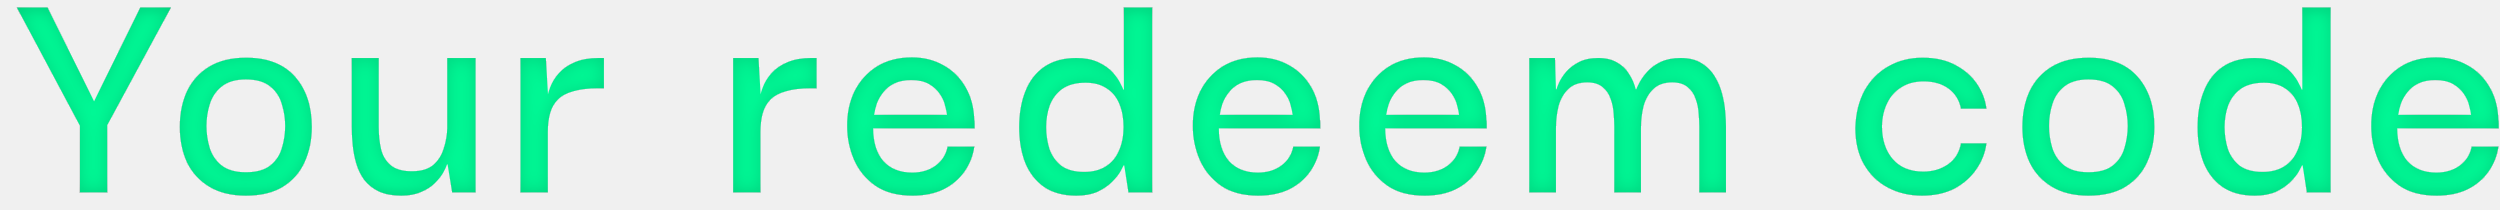
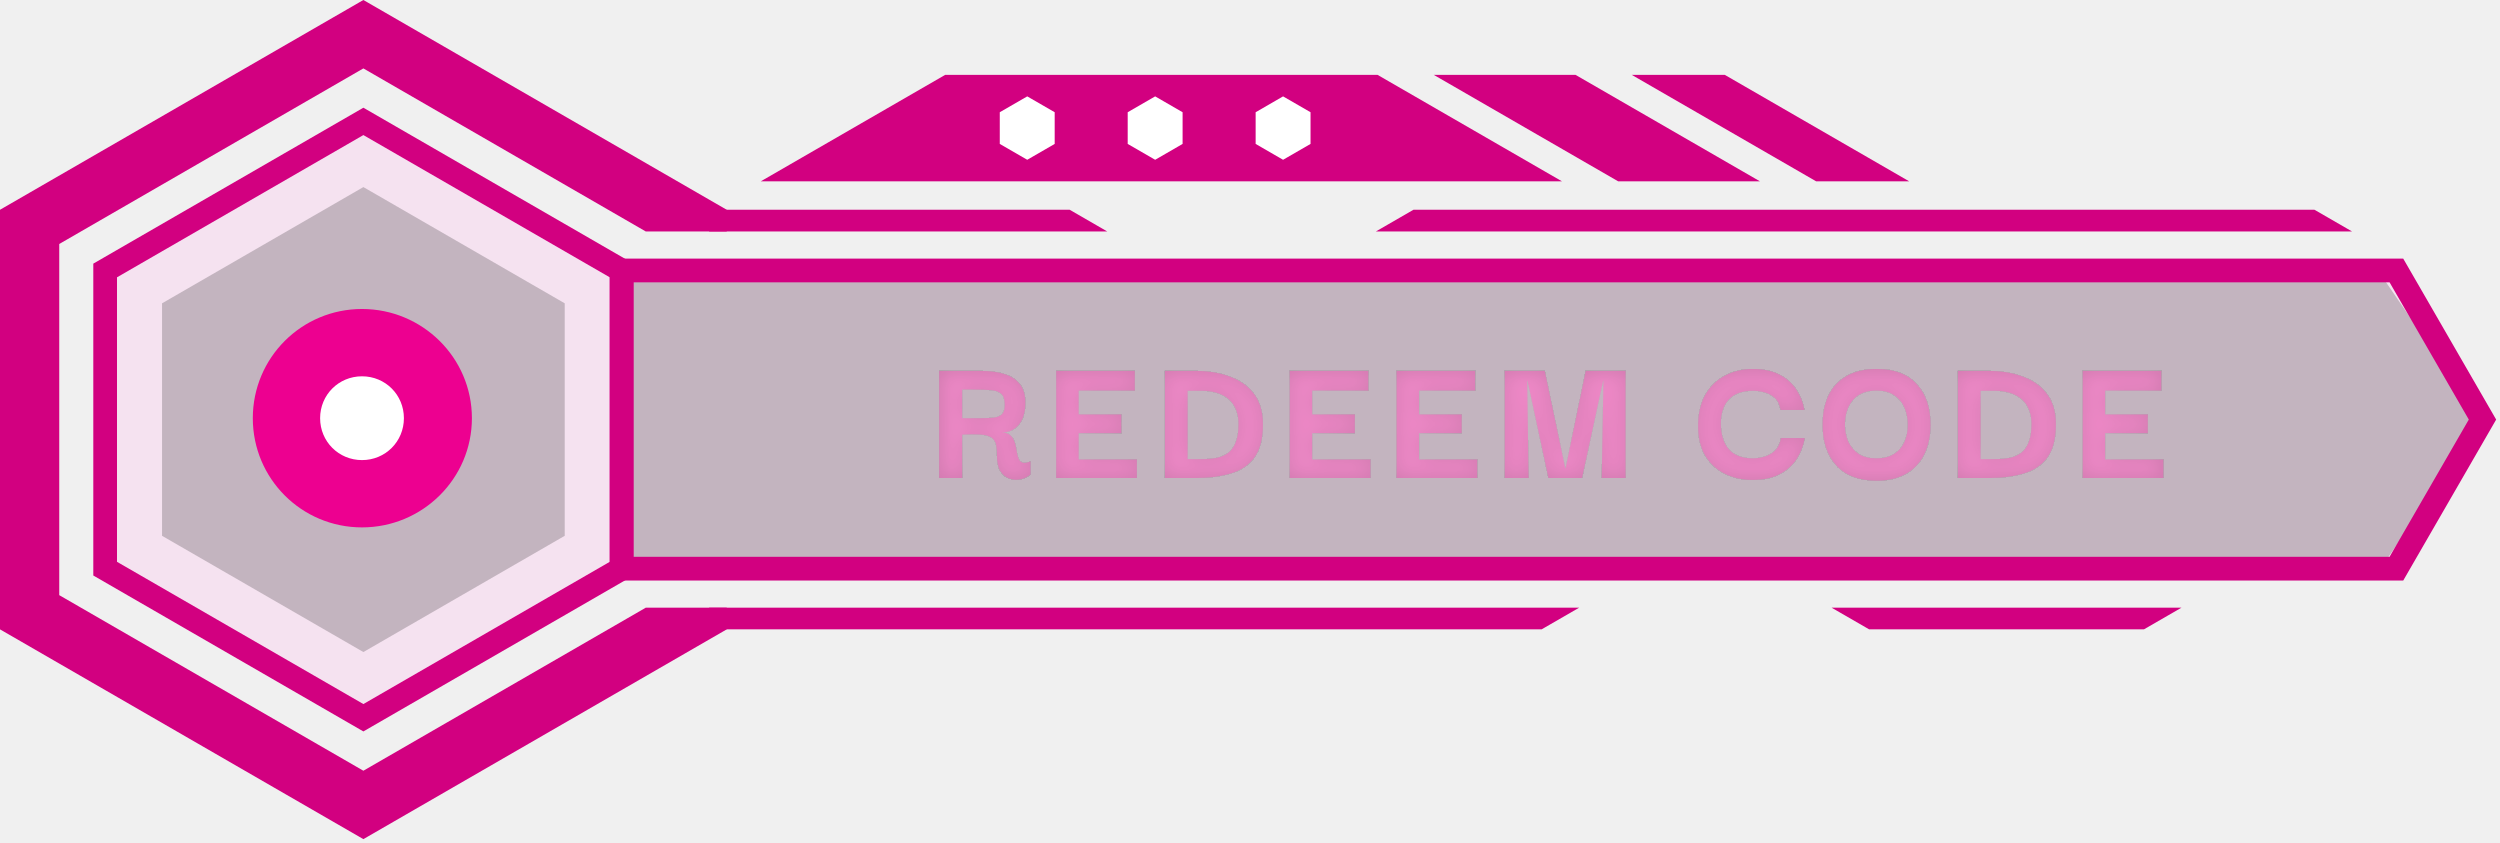
- <svg xmlns="http://www.w3.org/2000/svg" width="143" height="12" viewBox="0 0 143 12" fill="none">
-   <g filter="url(#filter0_i_143_564)">
-     <path d="M4.593 7.226L0.969 0.43H2.715L5.381 5.799L8.028 0.43H9.774L6.095 7.226H4.593ZM4.574 11V6.982H6.132V11H4.574ZM14.061 11.188C13.235 11.188 12.54 11.019 11.977 10.681C11.413 10.343 10.988 9.88 10.7 9.291C10.425 8.691 10.287 8.015 10.287 7.264C10.287 6.488 10.425 5.806 10.7 5.217C10.988 4.617 11.413 4.147 11.977 3.809C12.54 3.471 13.241 3.302 14.079 3.302C15.306 3.302 16.238 3.665 16.877 4.391C17.515 5.117 17.834 6.075 17.834 7.264C17.834 8.002 17.697 8.672 17.421 9.273C17.158 9.861 16.745 10.33 16.182 10.681C15.631 11.019 14.924 11.188 14.061 11.188ZM14.061 9.855C14.674 9.855 15.143 9.723 15.469 9.46C15.794 9.198 16.013 8.866 16.126 8.465C16.251 8.052 16.314 7.633 16.314 7.208C16.314 6.782 16.251 6.369 16.126 5.968C16.013 5.555 15.794 5.217 15.469 4.955C15.143 4.679 14.674 4.542 14.061 4.542C13.472 4.542 13.009 4.679 12.671 4.955C12.346 5.217 12.121 5.555 11.995 5.968C11.87 6.369 11.808 6.782 11.808 7.208C11.808 7.633 11.87 8.052 11.995 8.465C12.121 8.866 12.346 9.198 12.671 9.46C13.009 9.723 13.472 9.855 14.061 9.855ZM22.957 11.188C22.444 11.188 22.012 11.106 21.661 10.944C21.323 10.781 21.048 10.562 20.835 10.287C20.635 10.011 20.485 9.705 20.385 9.367C20.285 9.029 20.216 8.678 20.178 8.315C20.141 7.952 20.122 7.602 20.122 7.264V3.321H21.661V7.264C21.661 7.714 21.705 8.134 21.793 8.522C21.881 8.897 22.062 9.204 22.337 9.442C22.613 9.68 23.019 9.798 23.558 9.798C24.083 9.798 24.49 9.68 24.778 9.442C25.066 9.191 25.266 8.878 25.379 8.503C25.504 8.127 25.573 7.739 25.585 7.339V3.321H27.2V11H25.867L25.604 9.404H25.567C25.529 9.529 25.454 9.692 25.341 9.892C25.229 10.08 25.072 10.274 24.872 10.474C24.672 10.675 24.409 10.844 24.083 10.981C23.77 11.119 23.395 11.188 22.957 11.188ZM29.774 11V3.321H31.22L31.352 5.537L31.333 7.189V11H29.774ZM31.333 7.545L31.276 5.856C31.289 5.58 31.352 5.299 31.464 5.011C31.577 4.71 31.746 4.435 31.971 4.185C32.209 3.922 32.509 3.715 32.872 3.565C33.248 3.403 33.698 3.321 34.224 3.321H34.543V5.048H34.205C33.642 5.048 33.173 5.105 32.797 5.217C32.422 5.318 32.127 5.474 31.915 5.687C31.702 5.9 31.552 6.162 31.464 6.475C31.377 6.788 31.333 7.145 31.333 7.545ZM41.938 11V3.321H43.383L43.515 5.537L43.496 7.189V11H41.938ZM43.496 7.545L43.44 5.856C43.452 5.58 43.515 5.299 43.627 5.011C43.74 4.71 43.909 4.435 44.134 4.185C44.372 3.922 44.672 3.715 45.035 3.565C45.411 3.403 45.861 3.321 46.387 3.321H46.706V5.048H46.368C45.805 5.048 45.336 5.105 44.96 5.217C44.585 5.318 44.291 5.474 44.078 5.687C43.865 5.9 43.715 6.162 43.627 6.475C43.54 6.788 43.496 7.145 43.496 7.545ZM52.197 11.188C51.333 11.188 50.626 11 50.075 10.624C49.524 10.236 49.118 9.742 48.855 9.141C48.592 8.528 48.461 7.896 48.461 7.245C48.448 6.507 48.586 5.837 48.873 5.236C49.174 4.635 49.599 4.16 50.15 3.809C50.714 3.459 51.383 3.284 52.159 3.284C52.835 3.284 53.436 3.434 53.962 3.734C54.487 4.022 54.907 4.435 55.219 4.973C55.532 5.499 55.701 6.125 55.726 6.851C55.739 6.888 55.745 6.963 55.745 7.076C55.745 7.176 55.745 7.264 55.745 7.339H49.944C49.944 8.14 50.138 8.766 50.526 9.216C50.926 9.654 51.477 9.874 52.178 9.874C52.704 9.874 53.148 9.742 53.511 9.479C53.886 9.204 54.118 8.841 54.206 8.39H55.726C55.651 8.916 55.464 9.392 55.163 9.817C54.863 10.243 54.462 10.581 53.962 10.831C53.461 11.069 52.873 11.188 52.197 11.188ZM50 6.569H54.168C54.156 6.431 54.118 6.25 54.055 6.025C54.005 5.799 53.905 5.58 53.755 5.368C53.605 5.142 53.398 4.955 53.135 4.804C52.873 4.654 52.535 4.579 52.122 4.579C51.746 4.579 51.427 4.642 51.164 4.767C50.901 4.892 50.688 5.061 50.526 5.274C50.363 5.474 50.238 5.693 50.15 5.931C50.075 6.156 50.025 6.369 50 6.569ZM61.566 11.188C60.815 11.188 60.195 11.019 59.707 10.681C59.231 10.343 58.875 9.88 58.637 9.291C58.412 8.703 58.299 8.034 58.299 7.283C58.299 6.494 58.418 5.806 58.656 5.217C58.894 4.617 59.25 4.154 59.726 3.828C60.214 3.49 60.827 3.321 61.566 3.321C62.066 3.321 62.486 3.403 62.824 3.565C63.174 3.728 63.45 3.922 63.65 4.147C63.85 4.373 63.994 4.579 64.082 4.767C64.182 4.955 64.238 5.073 64.251 5.124H64.288V0.43H65.903V11H64.551L64.307 9.46H64.269C64.244 9.511 64.182 9.629 64.082 9.817C63.981 9.992 63.825 10.186 63.612 10.399C63.4 10.612 63.124 10.8 62.786 10.963C62.448 11.113 62.041 11.188 61.566 11.188ZM62.016 9.836C62.505 9.836 62.918 9.73 63.255 9.517C63.593 9.304 63.844 9.004 64.007 8.616C64.182 8.228 64.269 7.777 64.269 7.264C64.269 6.763 64.188 6.319 64.025 5.931C63.863 5.543 63.618 5.249 63.293 5.048C62.98 4.836 62.58 4.729 62.092 4.729C61.541 4.729 61.096 4.848 60.758 5.086C60.433 5.324 60.195 5.637 60.045 6.025C59.907 6.413 59.839 6.826 59.839 7.264C59.839 7.702 59.901 8.121 60.026 8.522C60.164 8.91 60.389 9.229 60.702 9.479C61.028 9.717 61.466 9.836 62.016 9.836ZM71.969 11.188C71.105 11.188 70.398 11 69.847 10.624C69.296 10.236 68.89 9.742 68.627 9.141C68.364 8.528 68.233 7.896 68.233 7.245C68.22 6.507 68.358 5.837 68.646 5.236C68.946 4.635 69.372 4.16 69.922 3.809C70.486 3.459 71.155 3.284 71.931 3.284C72.607 3.284 73.208 3.434 73.734 3.734C74.259 4.022 74.679 4.435 74.992 4.973C75.304 5.499 75.473 6.125 75.498 6.851C75.511 6.888 75.517 6.963 75.517 7.076C75.517 7.176 75.517 7.264 75.517 7.339H69.716C69.716 8.14 69.91 8.766 70.298 9.216C70.698 9.654 71.249 9.874 71.95 9.874C72.476 9.874 72.92 9.742 73.283 9.479C73.659 9.204 73.89 8.841 73.978 8.39H75.498C75.423 8.916 75.236 9.392 74.935 9.817C74.635 10.243 74.234 10.581 73.734 10.831C73.233 11.069 72.645 11.188 71.969 11.188ZM69.772 6.569H73.94C73.928 6.431 73.89 6.25 73.827 6.025C73.777 5.799 73.677 5.58 73.527 5.368C73.377 5.142 73.17 4.955 72.907 4.804C72.645 4.654 72.307 4.579 71.894 4.579C71.518 4.579 71.199 4.642 70.936 4.767C70.673 4.892 70.46 5.061 70.298 5.274C70.135 5.474 70.01 5.693 69.922 5.931C69.847 6.156 69.797 6.369 69.772 6.569ZM81.488 11.188C80.624 11.188 79.917 11 79.367 10.624C78.816 10.236 78.409 9.742 78.146 9.141C77.883 8.528 77.752 7.896 77.752 7.245C77.739 6.507 77.877 5.837 78.165 5.236C78.465 4.635 78.891 4.16 79.442 3.809C80.005 3.459 80.674 3.284 81.451 3.284C82.126 3.284 82.727 3.434 83.253 3.734C83.779 4.022 84.198 4.435 84.511 4.973C84.824 5.499 84.993 6.125 85.018 6.851C85.03 6.888 85.037 6.963 85.037 7.076C85.037 7.176 85.037 7.264 85.037 7.339H79.235C79.235 8.14 79.429 8.766 79.817 9.216C80.218 9.654 80.768 9.874 81.469 9.874C81.995 9.874 82.439 9.742 82.802 9.479C83.178 9.204 83.409 8.841 83.497 8.39H85.018C84.943 8.916 84.755 9.392 84.454 9.817C84.154 10.243 83.754 10.581 83.253 10.831C82.752 11.069 82.164 11.188 81.488 11.188ZM79.291 6.569H83.459C83.447 6.431 83.409 6.25 83.347 6.025C83.297 5.799 83.197 5.58 83.046 5.368C82.896 5.142 82.69 4.955 82.427 4.804C82.164 4.654 81.826 4.579 81.413 4.579C81.037 4.579 80.718 4.642 80.456 4.767C80.193 4.892 79.98 5.061 79.817 5.274C79.654 5.474 79.529 5.693 79.442 5.931C79.367 6.156 79.317 6.369 79.291 6.569ZM87.478 11V3.321H88.942L88.999 5.105H89.036C89.049 5.03 89.099 4.898 89.186 4.71C89.274 4.523 89.405 4.322 89.581 4.11C89.768 3.897 90.006 3.715 90.294 3.565C90.594 3.403 90.97 3.321 91.421 3.321C91.859 3.321 92.222 3.409 92.509 3.584C92.797 3.747 93.023 3.966 93.185 4.241C93.361 4.504 93.486 4.792 93.561 5.105H93.598C93.623 5.03 93.686 4.898 93.786 4.71C93.886 4.523 94.03 4.322 94.218 4.11C94.418 3.884 94.675 3.697 94.988 3.546C95.301 3.396 95.682 3.321 96.133 3.321C96.621 3.321 97.022 3.421 97.335 3.622C97.66 3.822 97.916 4.085 98.104 4.41C98.292 4.723 98.43 5.061 98.517 5.424C98.605 5.774 98.661 6.112 98.686 6.438C98.711 6.763 98.724 7.032 98.724 7.245V11H97.203V7.226C97.203 7.026 97.191 6.788 97.165 6.513C97.153 6.225 97.097 5.943 96.996 5.668C96.909 5.393 96.759 5.167 96.546 4.992C96.333 4.804 96.033 4.71 95.645 4.71C95.194 4.71 94.838 4.836 94.575 5.086C94.312 5.336 94.124 5.662 94.011 6.062C93.911 6.463 93.861 6.888 93.861 7.339V11H92.34V7.226C92.34 7.026 92.328 6.788 92.303 6.513C92.29 6.225 92.234 5.943 92.134 5.668C92.046 5.393 91.896 5.167 91.683 4.992C91.471 4.804 91.17 4.71 90.782 4.71C90.332 4.71 89.975 4.836 89.712 5.086C89.449 5.336 89.261 5.662 89.149 6.062C89.049 6.463 88.999 6.888 88.999 7.339V11H87.478ZM109.938 11.188C109.224 11.188 108.58 11.037 108.004 10.737C107.428 10.437 106.971 9.999 106.634 9.423C106.296 8.847 106.127 8.146 106.127 7.32C106.152 6.494 106.327 5.781 106.652 5.18C106.99 4.579 107.447 4.116 108.023 3.791C108.599 3.465 109.249 3.302 109.975 3.302C110.701 3.302 111.321 3.44 111.834 3.715C112.36 3.991 112.773 4.348 113.073 4.786C113.374 5.224 113.555 5.699 113.618 6.212H112.172C112.072 5.724 111.834 5.343 111.459 5.067C111.083 4.792 110.608 4.654 110.032 4.654C109.531 4.654 109.106 4.767 108.755 4.992C108.405 5.205 108.136 5.505 107.948 5.893C107.76 6.269 107.66 6.707 107.647 7.208C107.647 7.996 107.854 8.628 108.267 9.104C108.68 9.579 109.262 9.817 110.013 9.817C110.551 9.817 111.021 9.68 111.421 9.404C111.822 9.129 112.072 8.728 112.172 8.203H113.618C113.555 8.728 113.367 9.216 113.054 9.667C112.754 10.118 112.341 10.487 111.815 10.775C111.29 11.05 110.664 11.188 109.938 11.188ZM119.455 11.188C118.629 11.188 117.935 11.019 117.371 10.681C116.808 10.343 116.383 9.88 116.095 9.291C115.819 8.691 115.682 8.015 115.682 7.264C115.682 6.488 115.819 5.806 116.095 5.217C116.383 4.617 116.808 4.147 117.371 3.809C117.935 3.471 118.636 3.302 119.474 3.302C120.701 3.302 121.633 3.665 122.272 4.391C122.91 5.117 123.229 6.075 123.229 7.264C123.229 8.002 123.091 8.672 122.816 9.273C122.553 9.861 122.14 10.33 121.577 10.681C121.026 11.019 120.319 11.188 119.455 11.188ZM119.455 9.855C120.069 9.855 120.538 9.723 120.864 9.46C121.189 9.198 121.408 8.866 121.521 8.465C121.646 8.052 121.708 7.633 121.708 7.208C121.708 6.782 121.646 6.369 121.521 5.968C121.408 5.555 121.189 5.217 120.864 4.955C120.538 4.679 120.069 4.542 119.455 4.542C118.867 4.542 118.404 4.679 118.066 4.955C117.741 5.217 117.515 5.555 117.39 5.968C117.265 6.369 117.203 6.782 117.203 7.208C117.203 7.633 117.265 8.052 117.39 8.465C117.515 8.866 117.741 9.198 118.066 9.46C118.404 9.723 118.867 9.855 119.455 9.855ZM128.971 11.188C128.22 11.188 127.601 11.019 127.113 10.681C126.637 10.343 126.28 9.88 126.042 9.291C125.817 8.703 125.704 8.034 125.704 7.283C125.704 6.494 125.823 5.806 126.061 5.217C126.299 4.617 126.656 4.154 127.131 3.828C127.62 3.49 128.233 3.321 128.971 3.321C129.472 3.321 129.891 3.403 130.229 3.565C130.58 3.728 130.855 3.922 131.055 4.147C131.256 4.373 131.399 4.579 131.487 4.767C131.587 4.955 131.644 5.073 131.656 5.124H131.694V0.43H133.308V11H131.956L131.712 9.46H131.675C131.65 9.511 131.587 9.629 131.487 9.817C131.387 9.992 131.231 10.186 131.018 10.399C130.805 10.612 130.53 10.8 130.192 10.963C129.854 11.113 129.447 11.188 128.971 11.188ZM129.422 9.836C129.91 9.836 130.323 9.73 130.661 9.517C130.999 9.304 131.249 9.004 131.412 8.616C131.587 8.228 131.675 7.777 131.675 7.264C131.675 6.763 131.593 6.319 131.431 5.931C131.268 5.543 131.024 5.249 130.699 5.048C130.386 4.836 129.985 4.729 129.497 4.729C128.946 4.729 128.502 4.848 128.164 5.086C127.839 5.324 127.601 5.637 127.451 6.025C127.313 6.413 127.244 6.826 127.244 7.264C127.244 7.702 127.307 8.121 127.432 8.522C127.569 8.91 127.795 9.229 128.108 9.479C128.433 9.717 128.871 9.836 129.422 9.836ZM139.374 11.188C138.511 11.188 137.803 11 137.253 10.624C136.702 10.236 136.295 9.742 136.032 9.141C135.769 8.528 135.638 7.896 135.638 7.245C135.626 6.507 135.763 5.837 136.051 5.236C136.351 4.635 136.777 4.16 137.328 3.809C137.891 3.459 138.561 3.284 139.337 3.284C140.013 3.284 140.613 3.434 141.139 3.734C141.665 4.022 142.084 4.435 142.397 4.973C142.71 5.499 142.879 6.125 142.904 6.851C142.916 6.888 142.923 6.963 142.923 7.076C142.923 7.176 142.923 7.264 142.923 7.339H137.121C137.121 8.14 137.315 8.766 137.703 9.216C138.104 9.654 138.655 9.874 139.355 9.874C139.881 9.874 140.325 9.742 140.688 9.479C141.064 9.204 141.295 8.841 141.383 8.39H142.904C142.829 8.916 142.641 9.392 142.341 9.817C142.04 10.243 141.64 10.581 141.139 10.831C140.638 11.069 140.05 11.188 139.374 11.188ZM137.178 6.569H141.346C141.333 6.431 141.295 6.25 141.233 6.025C141.183 5.799 141.083 5.58 140.933 5.368C140.782 5.142 140.576 4.955 140.313 4.804C140.05 4.654 139.712 4.579 139.299 4.579C138.924 4.579 138.604 4.642 138.342 4.767C138.079 4.892 137.866 5.061 137.703 5.274C137.541 5.474 137.415 5.693 137.328 5.931C137.253 6.156 137.203 6.369 137.178 6.569Z" fill="#00FA96" />
+ <svg xmlns="http://www.w3.org/2000/svg" width="267" height="90" viewBox="0 0 267 90" fill="none">
+   <g style="mix-blend-mode:soft-light">
+     <path d="M10.976 60.878V28.74L38.808 12.671L66.641 28.74V60.878L38.808 76.947L10.976 60.878Z" fill="#D20080" />
+   </g>
+   <path opacity="0.45" d="M17.305 57.224V32.394L38.809 19.979L60.312 32.394V57.224L38.809 69.639L17.305 57.224Z" fill="#000004" fill-opacity="0.45" />
+   <path d="M27 44.663C27 38.208 32.208 33 38.663 33C45.118 33 50.399 38.208 50.399 44.663C50.399 51.118 45.118 56.326 38.663 56.326C32.208 56.326 27 51.118 27 44.663Z" fill="#ED0090" />
+   <path d="M34.188 44.663C34.188 42.169 36.169 40.189 38.663 40.189C41.157 40.189 43.137 42.169 43.137 44.663C43.137 47.157 41.157 49.138 38.663 49.138C36.169 49.138 34.188 47.157 34.188 44.663Z" fill="white" />
+   <g style="mix-blend-mode:soft-light">
+     <path d="M66.135 60.986V28.634H256.084L265.424 44.811L256.084 60.988H66.135V60.986Z" fill="#D20080" />
+   </g>
+   <path opacity="0.45" d="M66 60.998V29H254.043L265 45L254.043 61H66V60.998Z" fill="#000004" fill-opacity="0.45" />
+   <path d="M38.808 78.117L9.964 61.464V28.156L38.808 11.503L67.653 28.156V61.464L38.808 78.117ZM12.496 60.001L38.808 75.193L65.121 60.001V29.617L38.808 14.425L12.496 29.617V60.001Z" fill="#D20080" />
+   <path d="M256.666 61.998H65.121V27.622H256.666L266.59 44.811L256.666 62V61.998ZM67.653 59.467H255.206L263.668 44.809L255.206 30.152H67.653V59.467Z" fill="#D20080" />
+   <path d="M193.96 19.364H203.898L184.207 7.996H174.269L193.96 19.364Z" fill="#D20080" />
+   <path d="M172.817 19.364H187.957L168.266 7.996H153.125L172.817 19.364Z" fill="#D20080" />
+   <path d="M147.123 7.996H100.944L81.254 19.364H166.814L147.123 7.996Z" fill="#D20080" />
+   <path d="M112.64 15.371V11.987L109.709 10.293L106.776 11.987V15.371L109.709 17.065L112.64 15.371Z" fill="white" />
+   <path d="M126.301 15.371V11.987L123.371 10.293L120.438 11.987V15.371L123.371 17.065L126.301 15.371Z" fill="white" />
+   <path d="M139.965 15.371V11.987L137.032 10.293L134.102 11.987V15.371L137.032 17.065L139.965 15.371Z" fill="white" />
+   <path d="M38.808 7.306L68.971 24.722H77.615V22.404L38.808 0L0 22.404V67.216L38.808 89.62L77.615 67.216V64.9H68.969L38.808 82.314L6.328 63.562V26.058L38.808 7.306Z" fill="#D20080" />
+   <path d="M168.654 64.9H75.735V67.216H164.643L168.654 64.9Z" fill="#D20080" />
+   <path d="M232.981 64.9H195.613L199.625 67.216H228.97L232.981 64.9Z" fill="#D20080" />
+   <path d="M114.243 22.403H75.735V24.72H118.254L114.243 22.403Z" fill="#D20080" />
+   <path d="M146.943 24.72H251.198L247.186 22.403H150.956L146.943 24.72Z" fill="#D20080" />
+   <g opacity="0.73" filter="url(#filter0_i_129_1798)">
+     <path d="M100.304 51.05V39.614H104.732C105.734 39.614 106.587 39.729 107.291 39.959C107.995 40.176 108.537 40.535 108.916 41.036C109.309 41.523 109.505 42.187 109.505 43.027C109.505 43.677 109.404 44.239 109.2 44.713C108.997 45.187 108.699 45.552 108.307 45.809C107.928 46.067 107.474 46.195 106.946 46.195C107.311 46.195 107.596 46.27 107.799 46.419C108.002 46.554 108.158 46.744 108.266 46.987C108.374 47.218 108.449 47.462 108.49 47.719C108.544 47.976 108.591 48.227 108.632 48.47C108.686 48.714 108.754 48.924 108.835 49.1C108.93 49.263 109.072 49.371 109.261 49.425C109.451 49.466 109.715 49.418 110.054 49.283V50.664C109.742 50.935 109.383 51.111 108.977 51.192C108.571 51.273 108.178 51.246 107.799 51.111C107.42 50.975 107.102 50.712 106.844 50.319C106.601 49.913 106.479 49.357 106.479 48.653C106.479 48.288 106.458 47.969 106.418 47.699C106.391 47.414 106.309 47.184 106.174 47.008C106.052 46.818 105.856 46.676 105.585 46.581C105.328 46.473 104.969 46.412 104.508 46.398C104.061 46.371 103.479 46.378 102.761 46.419V51.05H100.304ZM102.761 44.672H104.488C105.138 44.672 105.666 44.652 106.072 44.611C106.492 44.57 106.804 44.449 107.007 44.245C107.21 44.042 107.311 43.704 107.311 43.23C107.311 42.675 107.19 42.289 106.946 42.072C106.702 41.842 106.343 41.706 105.869 41.666C105.395 41.625 104.806 41.605 104.102 41.605H102.761V44.672ZM112.804 51.05V39.614H121.193V41.706H115.201V44.266H119.751V46.256H115.201V49.08H121.416V51.05H112.804ZM126.834 49.039C127.281 49.039 127.62 49.039 127.85 49.039C128.08 49.039 128.242 49.039 128.337 49.039C128.96 49.039 129.509 48.992 129.983 48.897C130.47 48.789 130.883 48.599 131.222 48.328C131.56 48.057 131.817 47.678 131.993 47.191C132.183 46.703 132.278 46.074 132.278 45.302C132.278 44.503 132.115 43.839 131.79 43.311C131.479 42.783 131.025 42.39 130.429 42.133C129.847 41.862 129.15 41.727 128.337 41.727H126.834V49.039ZM134.878 45.322C134.878 46.825 134.58 47.996 133.984 48.836C133.388 49.662 132.542 50.237 131.445 50.562C130.362 50.888 129.089 51.05 127.626 51.05C127.396 51.05 127.03 51.05 126.529 51.05C126.042 51.05 125.338 51.05 124.417 51.05V39.614C125.392 39.614 126.116 39.614 126.59 39.614C127.064 39.614 127.41 39.614 127.626 39.614C129.089 39.614 130.362 39.831 131.445 40.264C132.542 40.684 133.388 41.314 133.984 42.153C134.58 42.993 134.878 44.049 134.878 45.322ZM137.746 51.05V39.614H146.135V41.706H140.143V44.266H144.693V46.256H140.143V49.08H146.359V51.05H137.746ZM149.156 51.05V39.614H157.545V41.706H151.553V44.266H156.103V46.256H151.553V49.08H157.768V51.05H149.156ZM160.708 51.05V39.614H164.973L167.167 50.014H167.208L169.361 39.614H173.606V51.05H171.067L171.25 40.67H171.209L168.955 51.05H165.38L163.145 40.67H163.105L163.247 51.05H160.708ZM187.154 51.253C186.084 51.253 185.109 51.036 184.229 50.603C183.349 50.17 182.645 49.52 182.117 48.653C181.602 47.773 181.352 46.69 181.365 45.403C181.379 44.13 181.636 43.047 182.137 42.153C182.652 41.26 183.349 40.582 184.229 40.122C185.109 39.648 186.105 39.411 187.215 39.411C188.312 39.411 189.246 39.607 190.018 40C190.79 40.393 191.393 40.921 191.826 41.584C192.273 42.248 192.564 42.979 192.699 43.778H190.16C190.079 43.209 189.876 42.783 189.551 42.498C189.226 42.201 188.847 41.998 188.414 41.889C187.994 41.781 187.594 41.727 187.215 41.727C186.091 41.727 185.238 42.031 184.656 42.641C184.073 43.25 183.782 44.11 183.782 45.22C183.782 46.412 184.067 47.333 184.635 47.983C185.204 48.633 186.057 48.958 187.195 48.958C187.601 48.958 188.014 48.897 188.434 48.775C188.867 48.653 189.246 48.437 189.571 48.125C189.91 47.8 190.12 47.353 190.201 46.784H192.74C192.605 47.597 192.314 48.349 191.867 49.039C191.42 49.716 190.804 50.258 190.018 50.664C189.246 51.057 188.292 51.253 187.154 51.253ZM200.428 51.334C198.559 51.334 197.13 50.8 196.142 49.73C195.153 48.646 194.659 47.191 194.659 45.363C194.659 44.157 194.869 43.115 195.289 42.234C195.722 41.341 196.365 40.65 197.218 40.163C198.071 39.662 199.141 39.411 200.428 39.411C202.31 39.411 203.739 39.953 204.714 41.036C205.689 42.106 206.176 43.548 206.176 45.363C206.176 46.541 205.959 47.583 205.526 48.491C205.093 49.384 204.449 50.082 203.596 50.583C202.743 51.084 201.687 51.334 200.428 51.334ZM200.387 48.958C201.145 48.958 201.775 48.802 202.276 48.491C202.777 48.179 203.149 47.753 203.393 47.211C203.637 46.656 203.759 46.04 203.759 45.363C203.759 44.685 203.637 44.069 203.393 43.514C203.149 42.959 202.777 42.519 202.276 42.194C201.789 41.869 201.159 41.706 200.387 41.706C199.304 41.706 198.471 42.045 197.889 42.722C197.32 43.399 197.035 44.279 197.035 45.363C197.035 46.026 197.157 46.636 197.401 47.191C197.658 47.732 198.031 48.166 198.518 48.491C199.006 48.802 199.629 48.958 200.387 48.958ZM211.523 49.039C211.97 49.039 212.308 49.039 212.539 49.039C212.769 49.039 212.931 49.039 213.026 49.039C213.649 49.039 214.197 48.992 214.671 48.897C215.159 48.789 215.572 48.599 215.91 48.328C216.249 48.057 216.506 47.678 216.682 47.191C216.872 46.703 216.967 46.074 216.967 45.302C216.967 44.503 216.804 43.839 216.479 43.311C216.168 42.783 215.714 42.39 215.118 42.133C214.536 41.862 213.839 41.727 213.026 41.727H211.523V49.039ZM219.567 45.322C219.567 46.825 219.269 47.996 218.673 48.836C218.077 49.662 217.231 50.237 216.134 50.562C215.05 50.888 213.778 51.05 212.315 51.05C212.085 51.05 211.719 51.05 211.218 51.05C210.731 51.05 210.027 51.05 209.106 51.05V39.614C210.081 39.614 210.805 39.614 211.279 39.614C211.753 39.614 212.098 39.614 212.315 39.614C213.778 39.614 215.05 39.831 216.134 40.264C217.231 40.684 218.077 41.314 218.673 42.153C219.269 42.993 219.567 44.049 219.567 45.322ZM222.435 51.05V39.614H230.824V41.706H224.832V44.266H229.382V46.256H224.832V49.08H231.047V51.05H222.435Z" fill="#FF78CA" />
  </g>
  <defs>
-     <filter id="filter0_i_143_564" x="0.969" y="0.43" width="141.954" height="10.758" filterUnits="userSpaceOnUse" color-interpolation-filters="sRGB">
+     <filter id="filter0_i_129_1798" x="100.304" y="39.411" width="130.744" height="11.923" filterUnits="userSpaceOnUse" color-interpolation-filters="sRGB">
      <feFlood flood-opacity="0" result="BackgroundImageFix" />
      <feBlend mode="normal" in="SourceGraphic" in2="BackgroundImageFix" result="shape" />
      <feColorMatrix in="SourceAlpha" type="matrix" values="0 0 0 0 0 0 0 0 0 0 0 0 0 0 0 0 0 0 127 0" result="hardAlpha" />
      <feOffset />
-       <feGaussianBlur stdDeviation="0.586" />
+       <feGaussianBlur stdDeviation="1.184" />
      <feComposite in2="hardAlpha" operator="arithmetic" k2="-1" k3="1" />
      <feColorMatrix type="matrix" values="0 0 0 0 0 0 0 0 0 0 0 0 0 0 0 0 0 0 0.16 0" />
-       <feBlend mode="normal" in2="shape" result="effect1_innerShadow_143_564" />
+       <feBlend mode="normal" in2="shape" result="effect1_innerShadow_129_1798" />
    </filter>
  </defs>
</svg>
